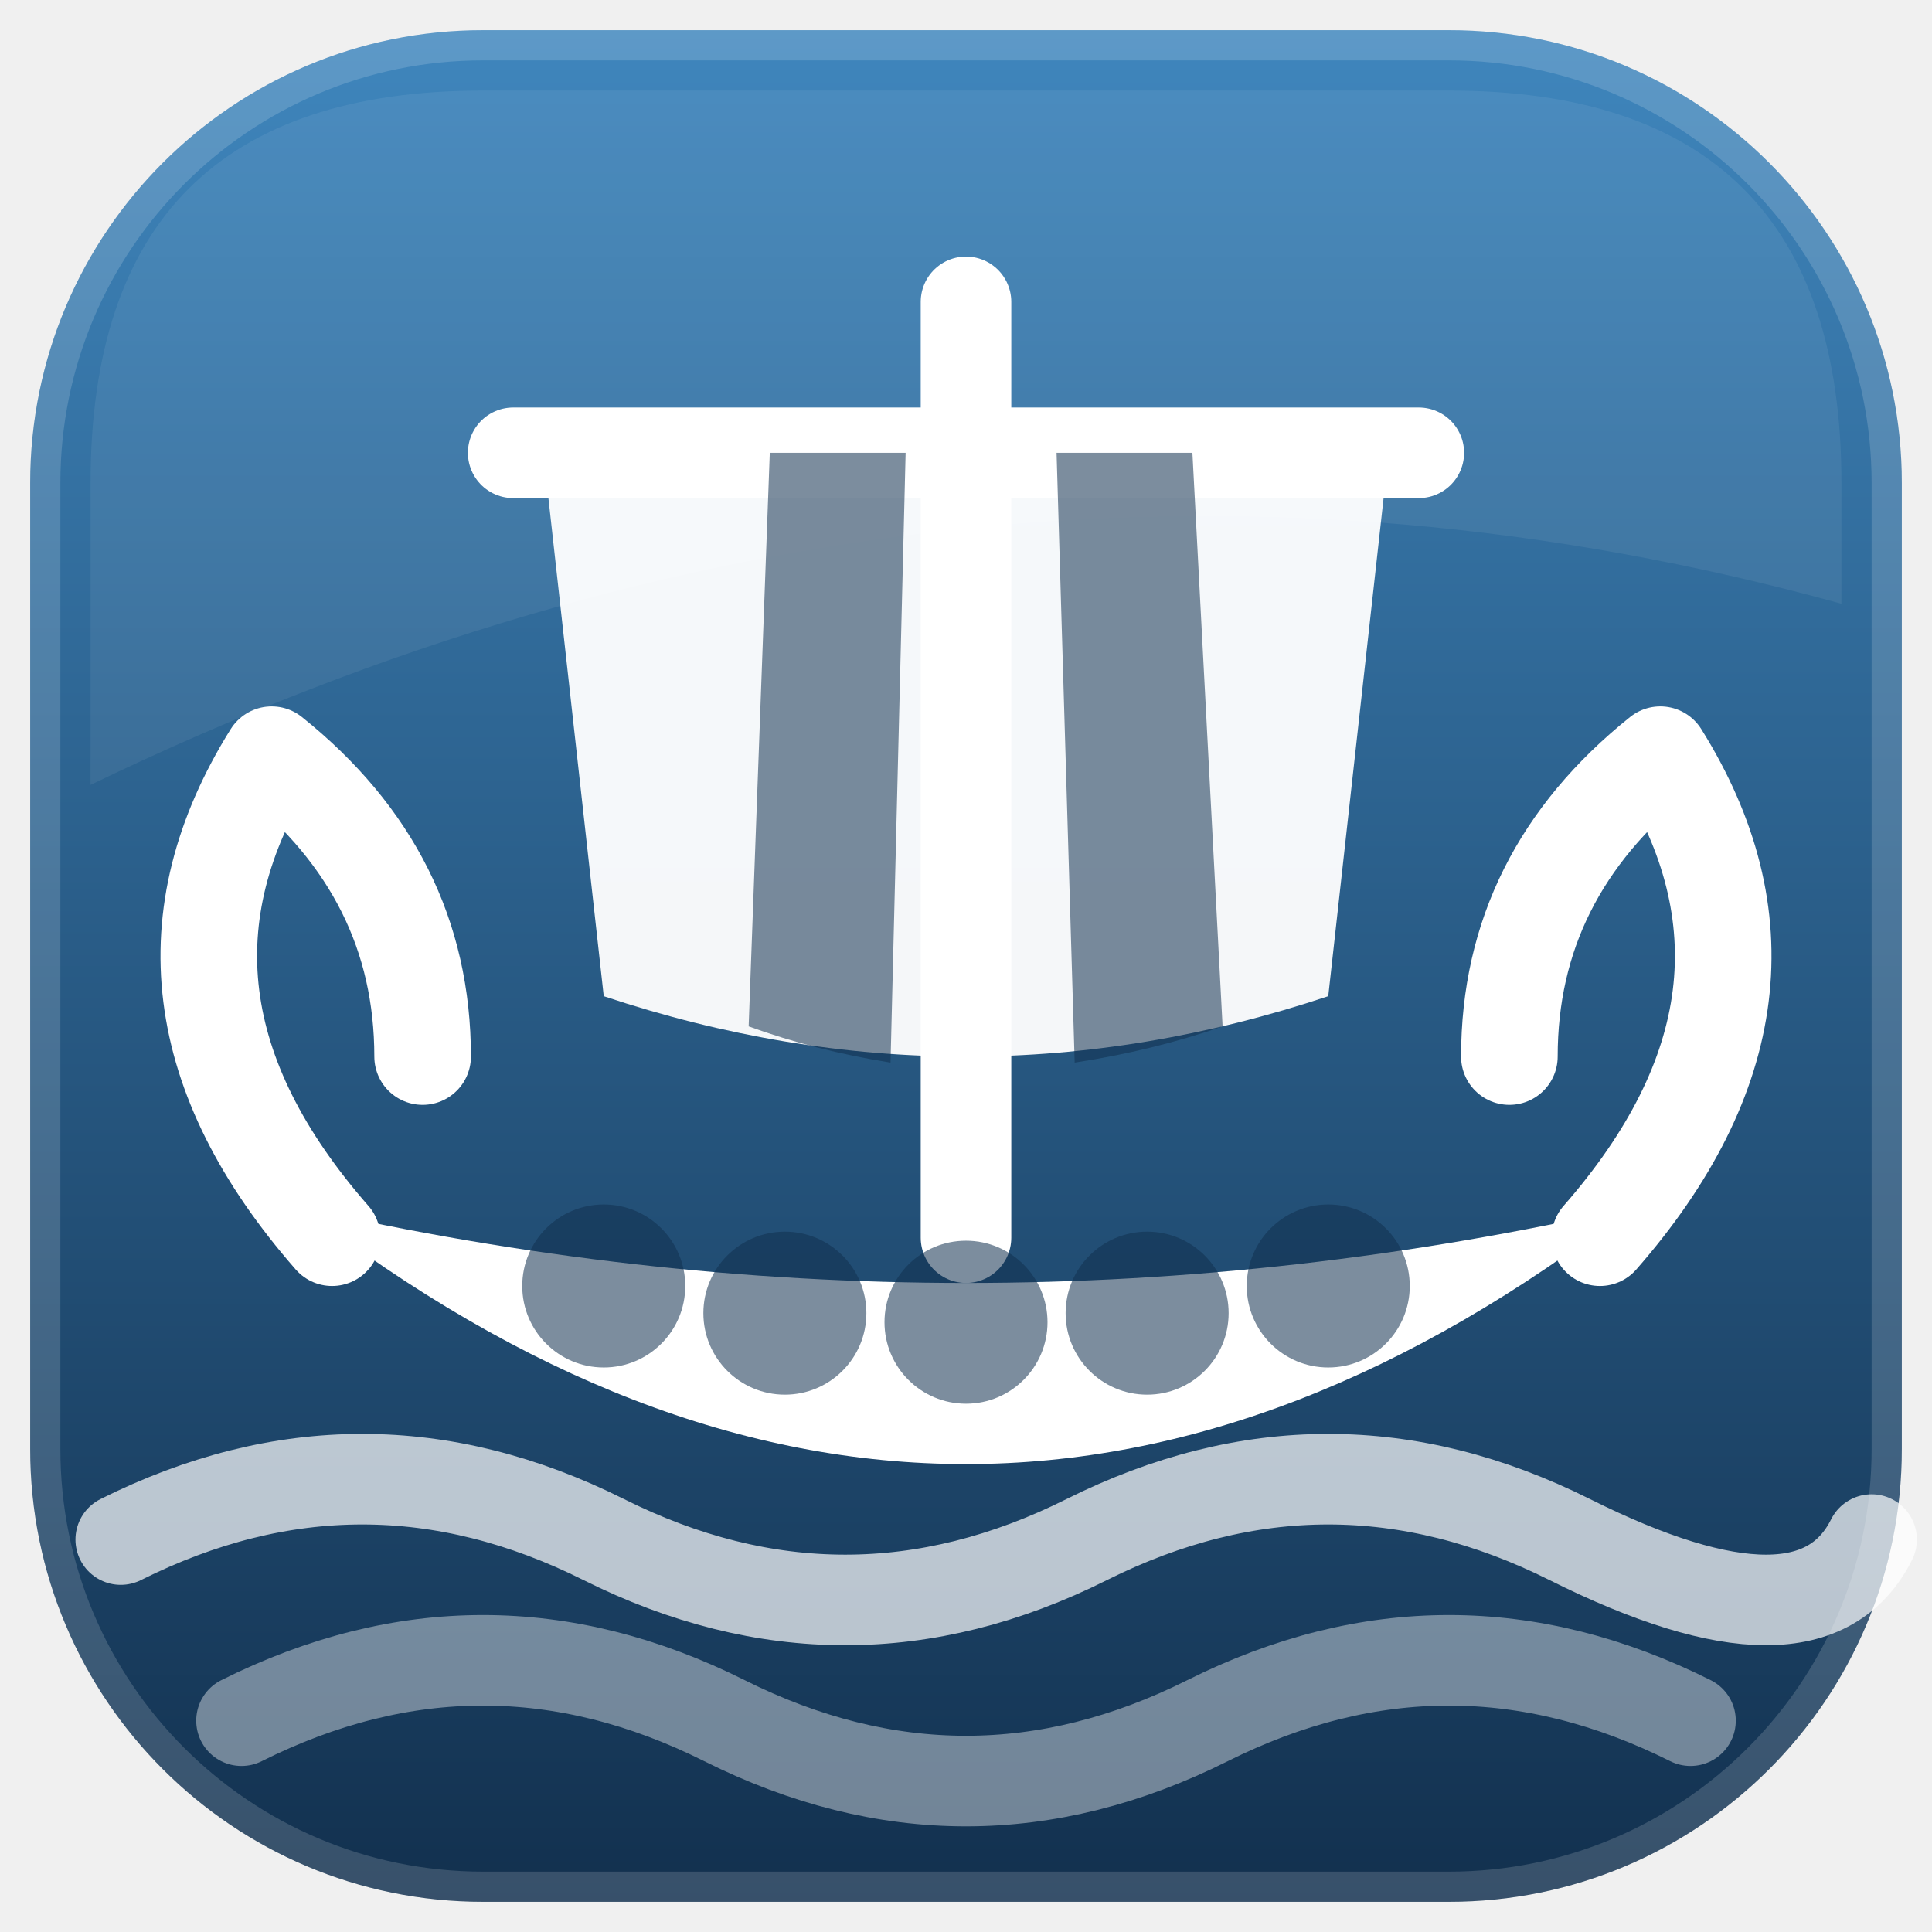
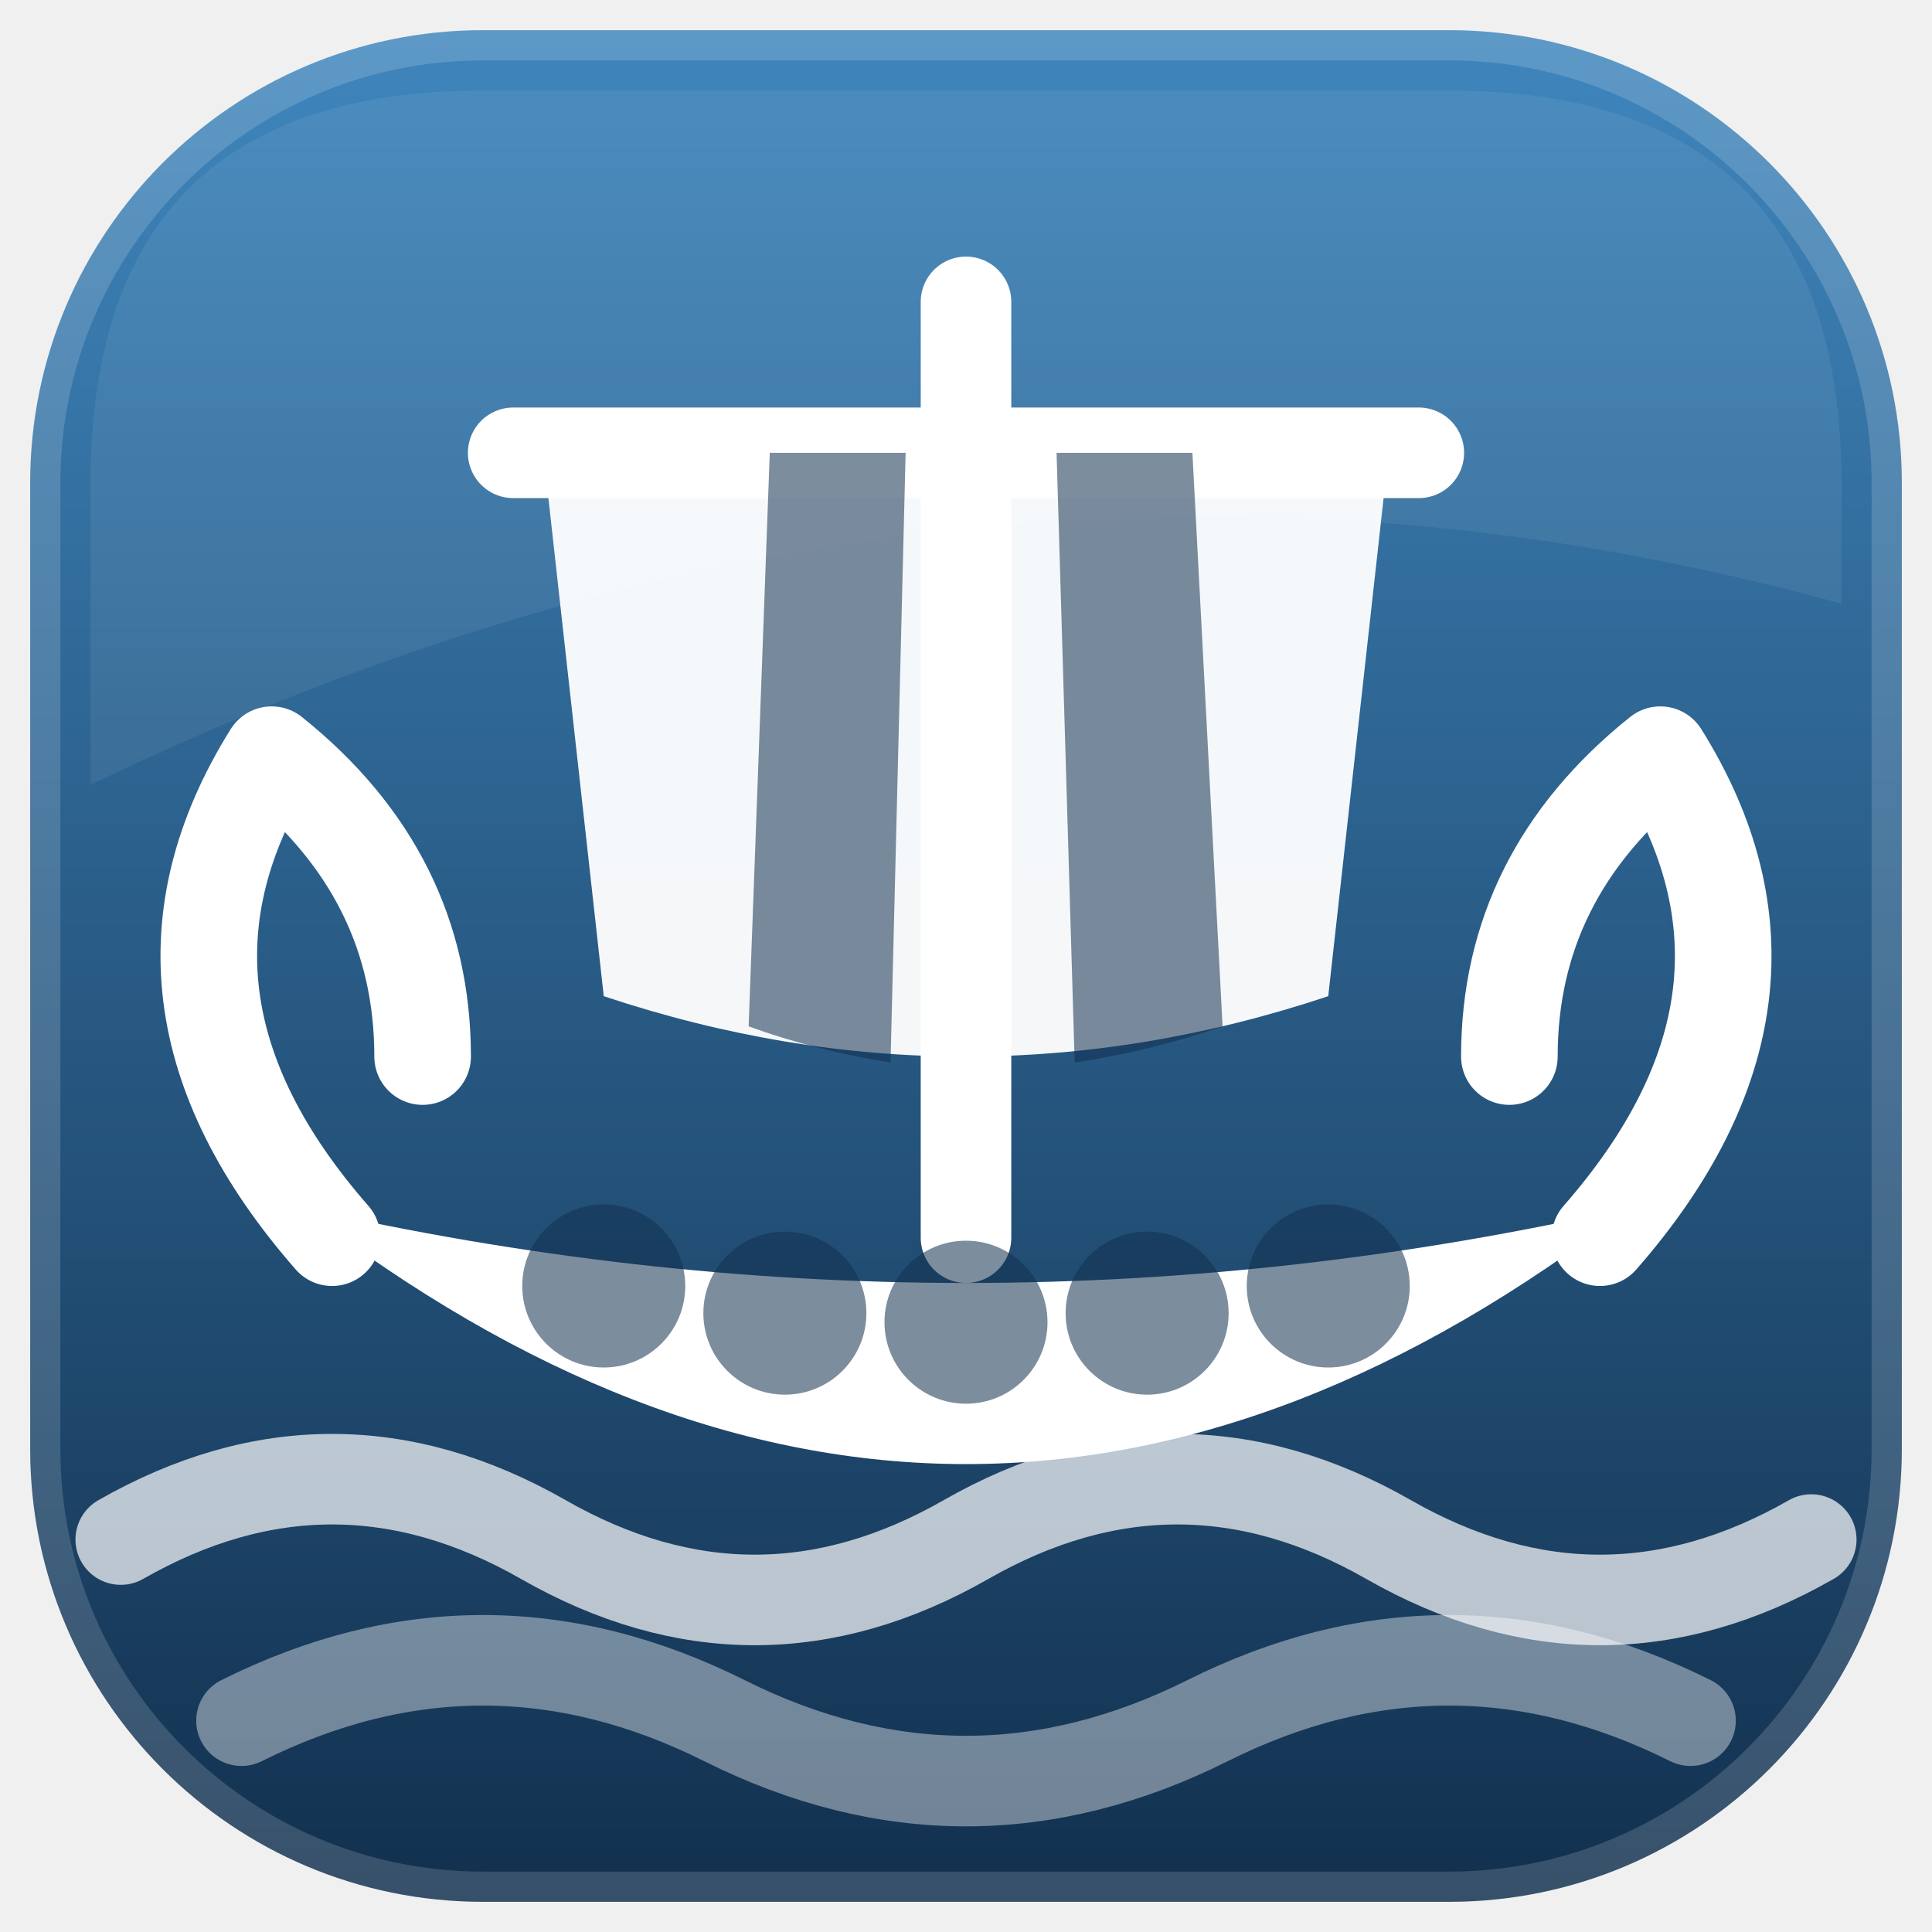
<svg xmlns="http://www.w3.org/2000/svg" viewBox="0 0 64 64" width="64" height="64" role="img" aria-label="Valheim">
  <defs>
    <linearGradient id="qubiq-valheim-bg" x1="0" y1="0" x2="0" y2="1">
      <stop offset="0" stop-color="#3f86bd" />
      <stop offset="1" stop-color="#12304e" />
    </linearGradient>
    <filter id="qubiq-valheim-glow" x="-50%" y="-50%" width="200%" height="200%">
      <feGaussianBlur stdDeviation="1.6" result="b" />
      <feMerge>
        <feMergeNode in="b" />
        <feMergeNode in="SourceGraphic" />
      </feMerge>
    </filter>
  </defs>
  <rect x="1" y="1" width="62" height="62" rx="15" fill="url(#qubiq-valheim-bg)" />
  <rect x="1.5" y="1.5" width="61" height="61" rx="14.5" fill="none" stroke="#ffffff" stroke-opacity=".16" />
  <path d="M3 16 Q3 3 16 3 H48 Q61 3 61 16 V20 Q32 12 3 26 Z" fill="#ffffff" fill-opacity=".07" />
  <path d="M11 41 Q4 33 9 25 Q14 29 14 35" fill="none" stroke="#ffffff" stroke-width="3.2" stroke-linecap="round" stroke-linejoin="round" />
  <path d="M53 41 Q60 33 55 25 Q50 29 50 35" fill="none" stroke="#ffffff" stroke-width="3.2" stroke-linecap="round" stroke-linejoin="round" />
  <path d="M32 41 V10" fill="none" stroke="#ffffff" stroke-width="3" stroke-linecap="round" stroke-linejoin="round" />
  <path d="M17 15 H47" fill="none" stroke="#ffffff" stroke-width="3" stroke-linecap="round" stroke-linejoin="round" />
  <path d="M18 15 H46 L44 33 Q32 37 20 33 Z" fill="#ffffff" fill-opacity=".95" />
  <path d="M25.5 15 H30 L29.5 35.2 Q27 34.8 24.8 34 Z" fill="#12304e" fill-opacity=".55" />
  <path d="M35 15 H39.5 L40.5 34 Q38.2 34.8 35.6 35.2 Z" fill="#12304e" fill-opacity=".55" />
  <path d="M10 40 Q32 45 54 40 Q32 57 10 40 Z" fill="#ffffff" />
  <circle cx="20" cy="42.6" r="2.7" fill="#12304e" fill-opacity=".55" />
  <circle cx="26" cy="43.5" r="2.7" fill="#12304e" fill-opacity=".55" />
  <circle cx="32" cy="43.8" r="2.7" fill="#12304e" fill-opacity=".55" />
  <circle cx="38" cy="43.5" r="2.7" fill="#12304e" fill-opacity=".55" />
  <circle cx="44" cy="42.6" r="2.7" fill="#12304e" fill-opacity=".55" />
-   <path d="M4 51 Q12 47 20 51 T36 51 T52 51 T62 51" fill="none" stroke="#ffffff" stroke-width="3" stroke-linecap="round" stroke-linejoin="round" stroke-opacity=".7" />
+   <path d="M4 51 Q11 47 18 51 T32 51 T46 51 T60 51" fill="none" stroke="#ffffff" stroke-width="3" stroke-linecap="round" stroke-linejoin="round" stroke-opacity=".7" />
  <path d="M8 57 Q16 53 24 57 T40 57 T56 57" fill="none" stroke="#ffffff" stroke-width="3" stroke-linecap="round" stroke-linejoin="round" stroke-opacity=".4" />
</svg>
